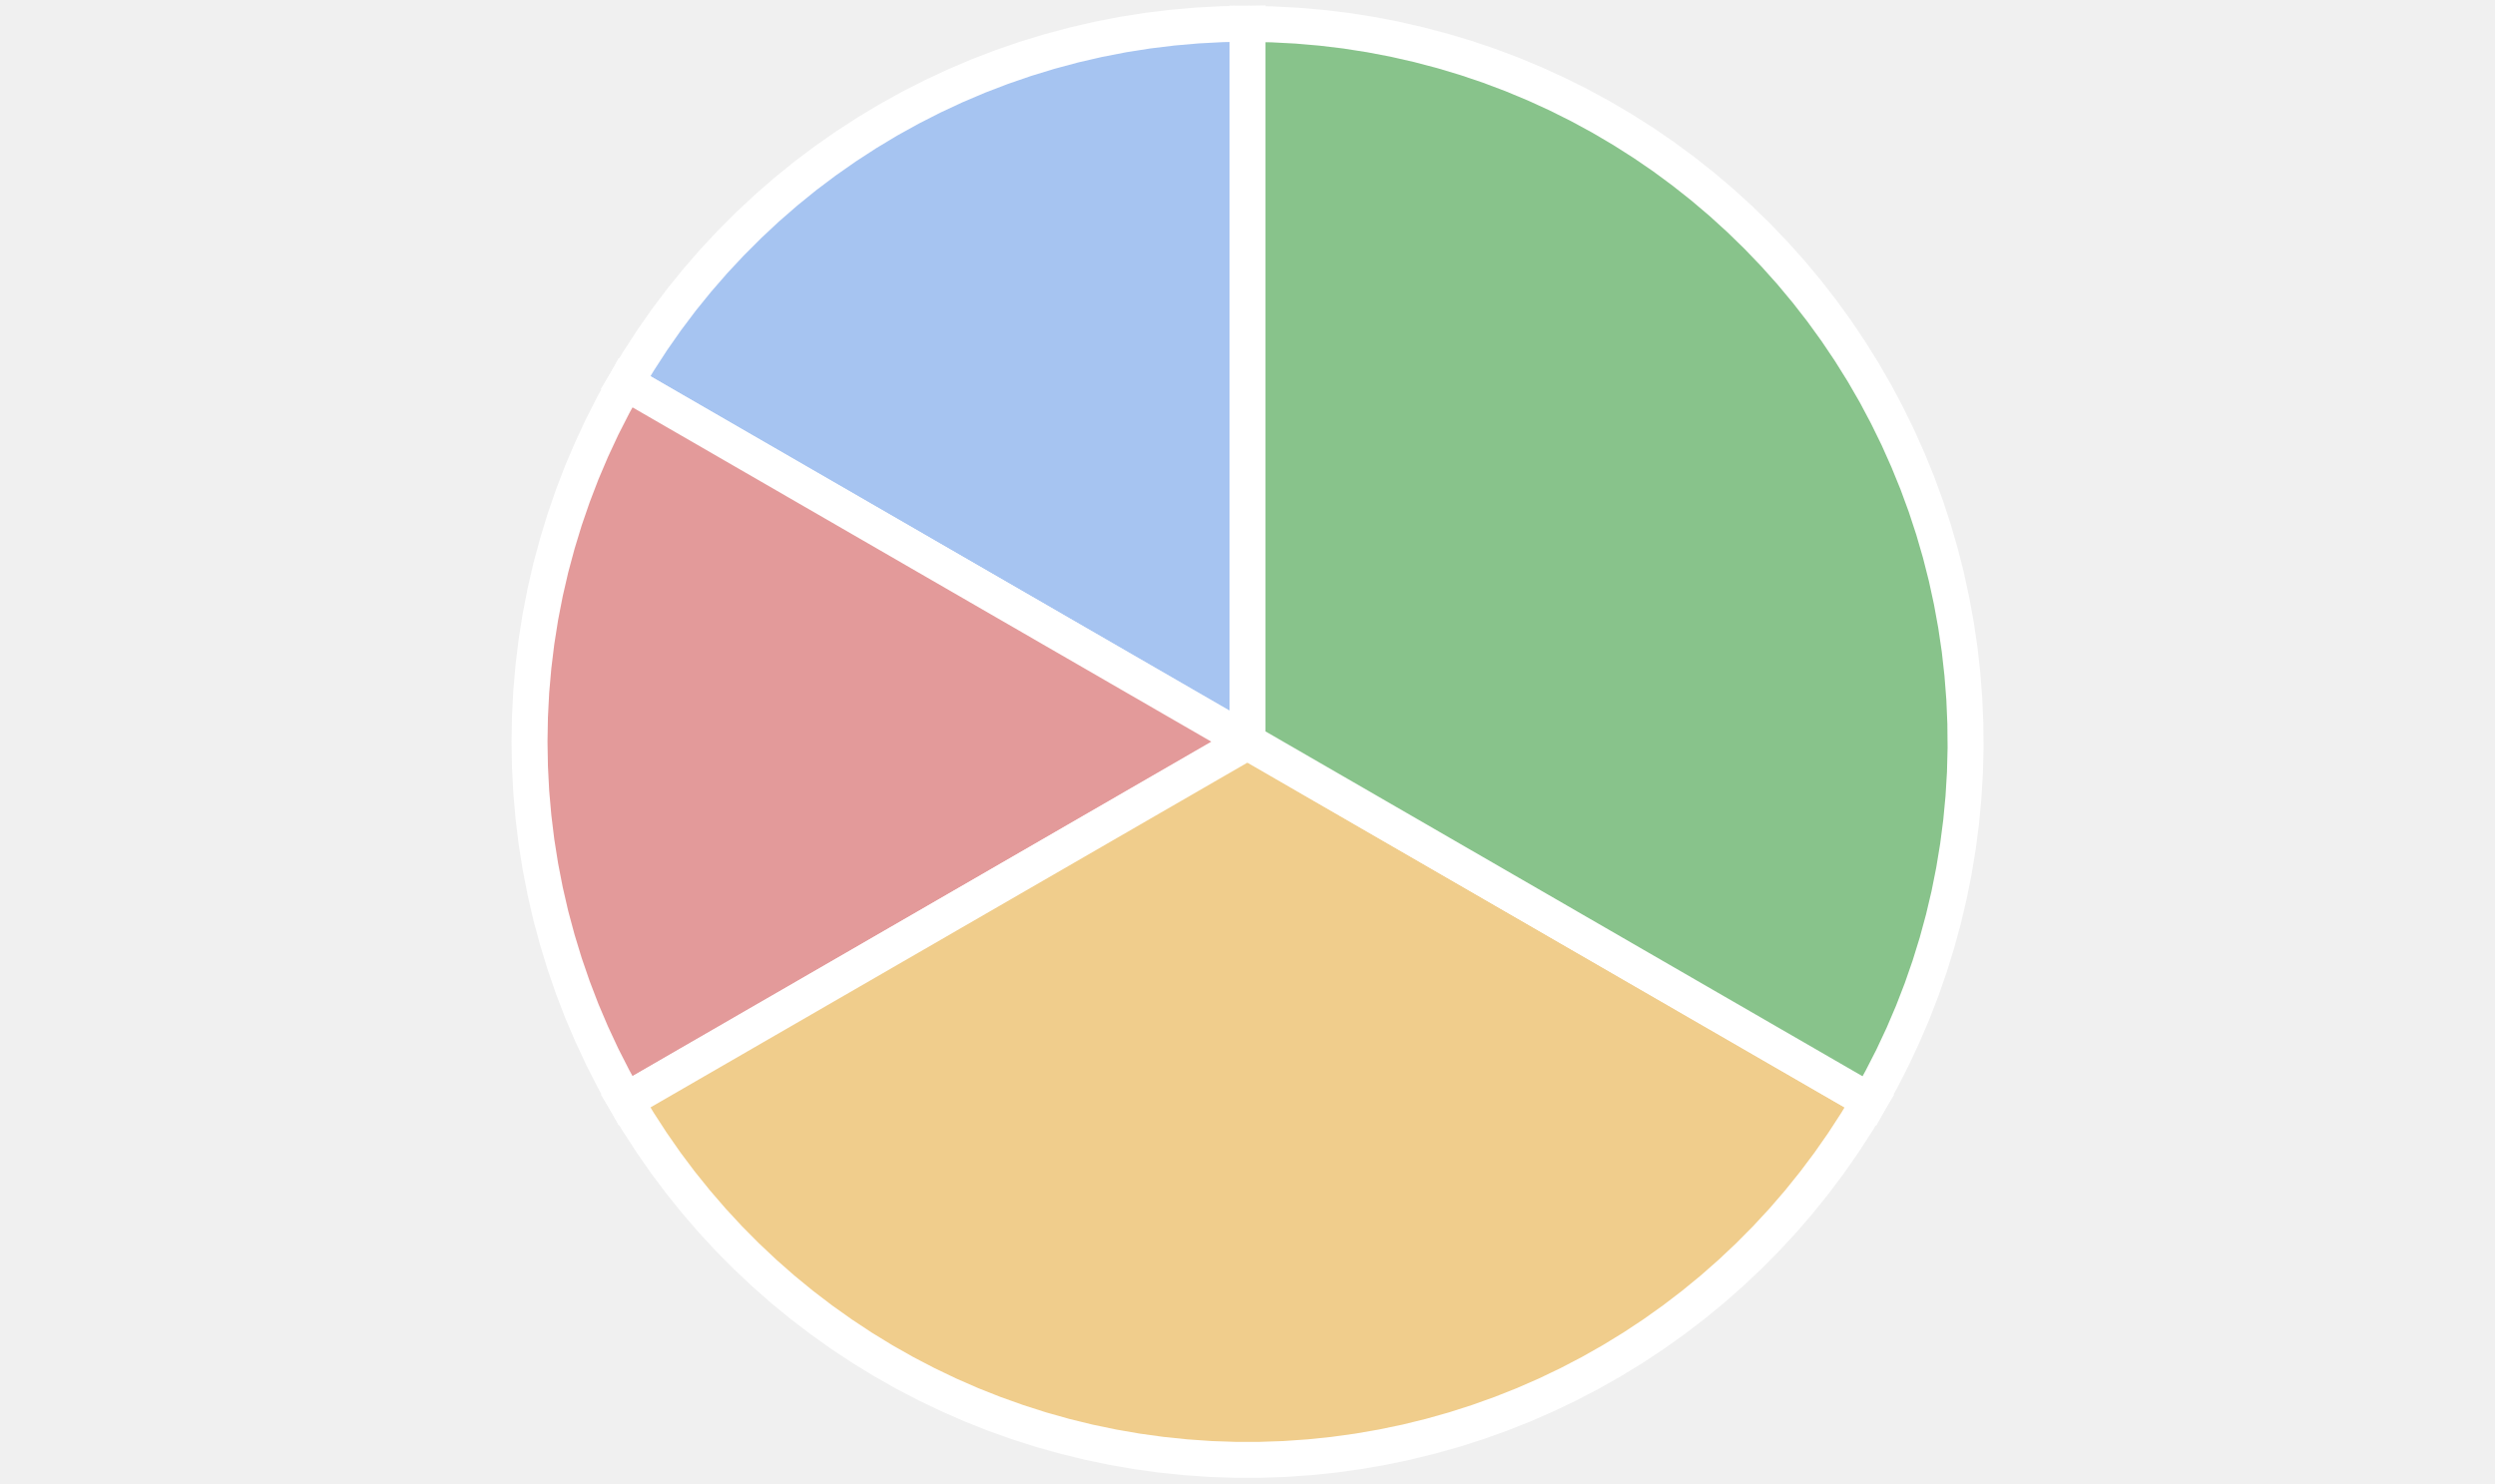
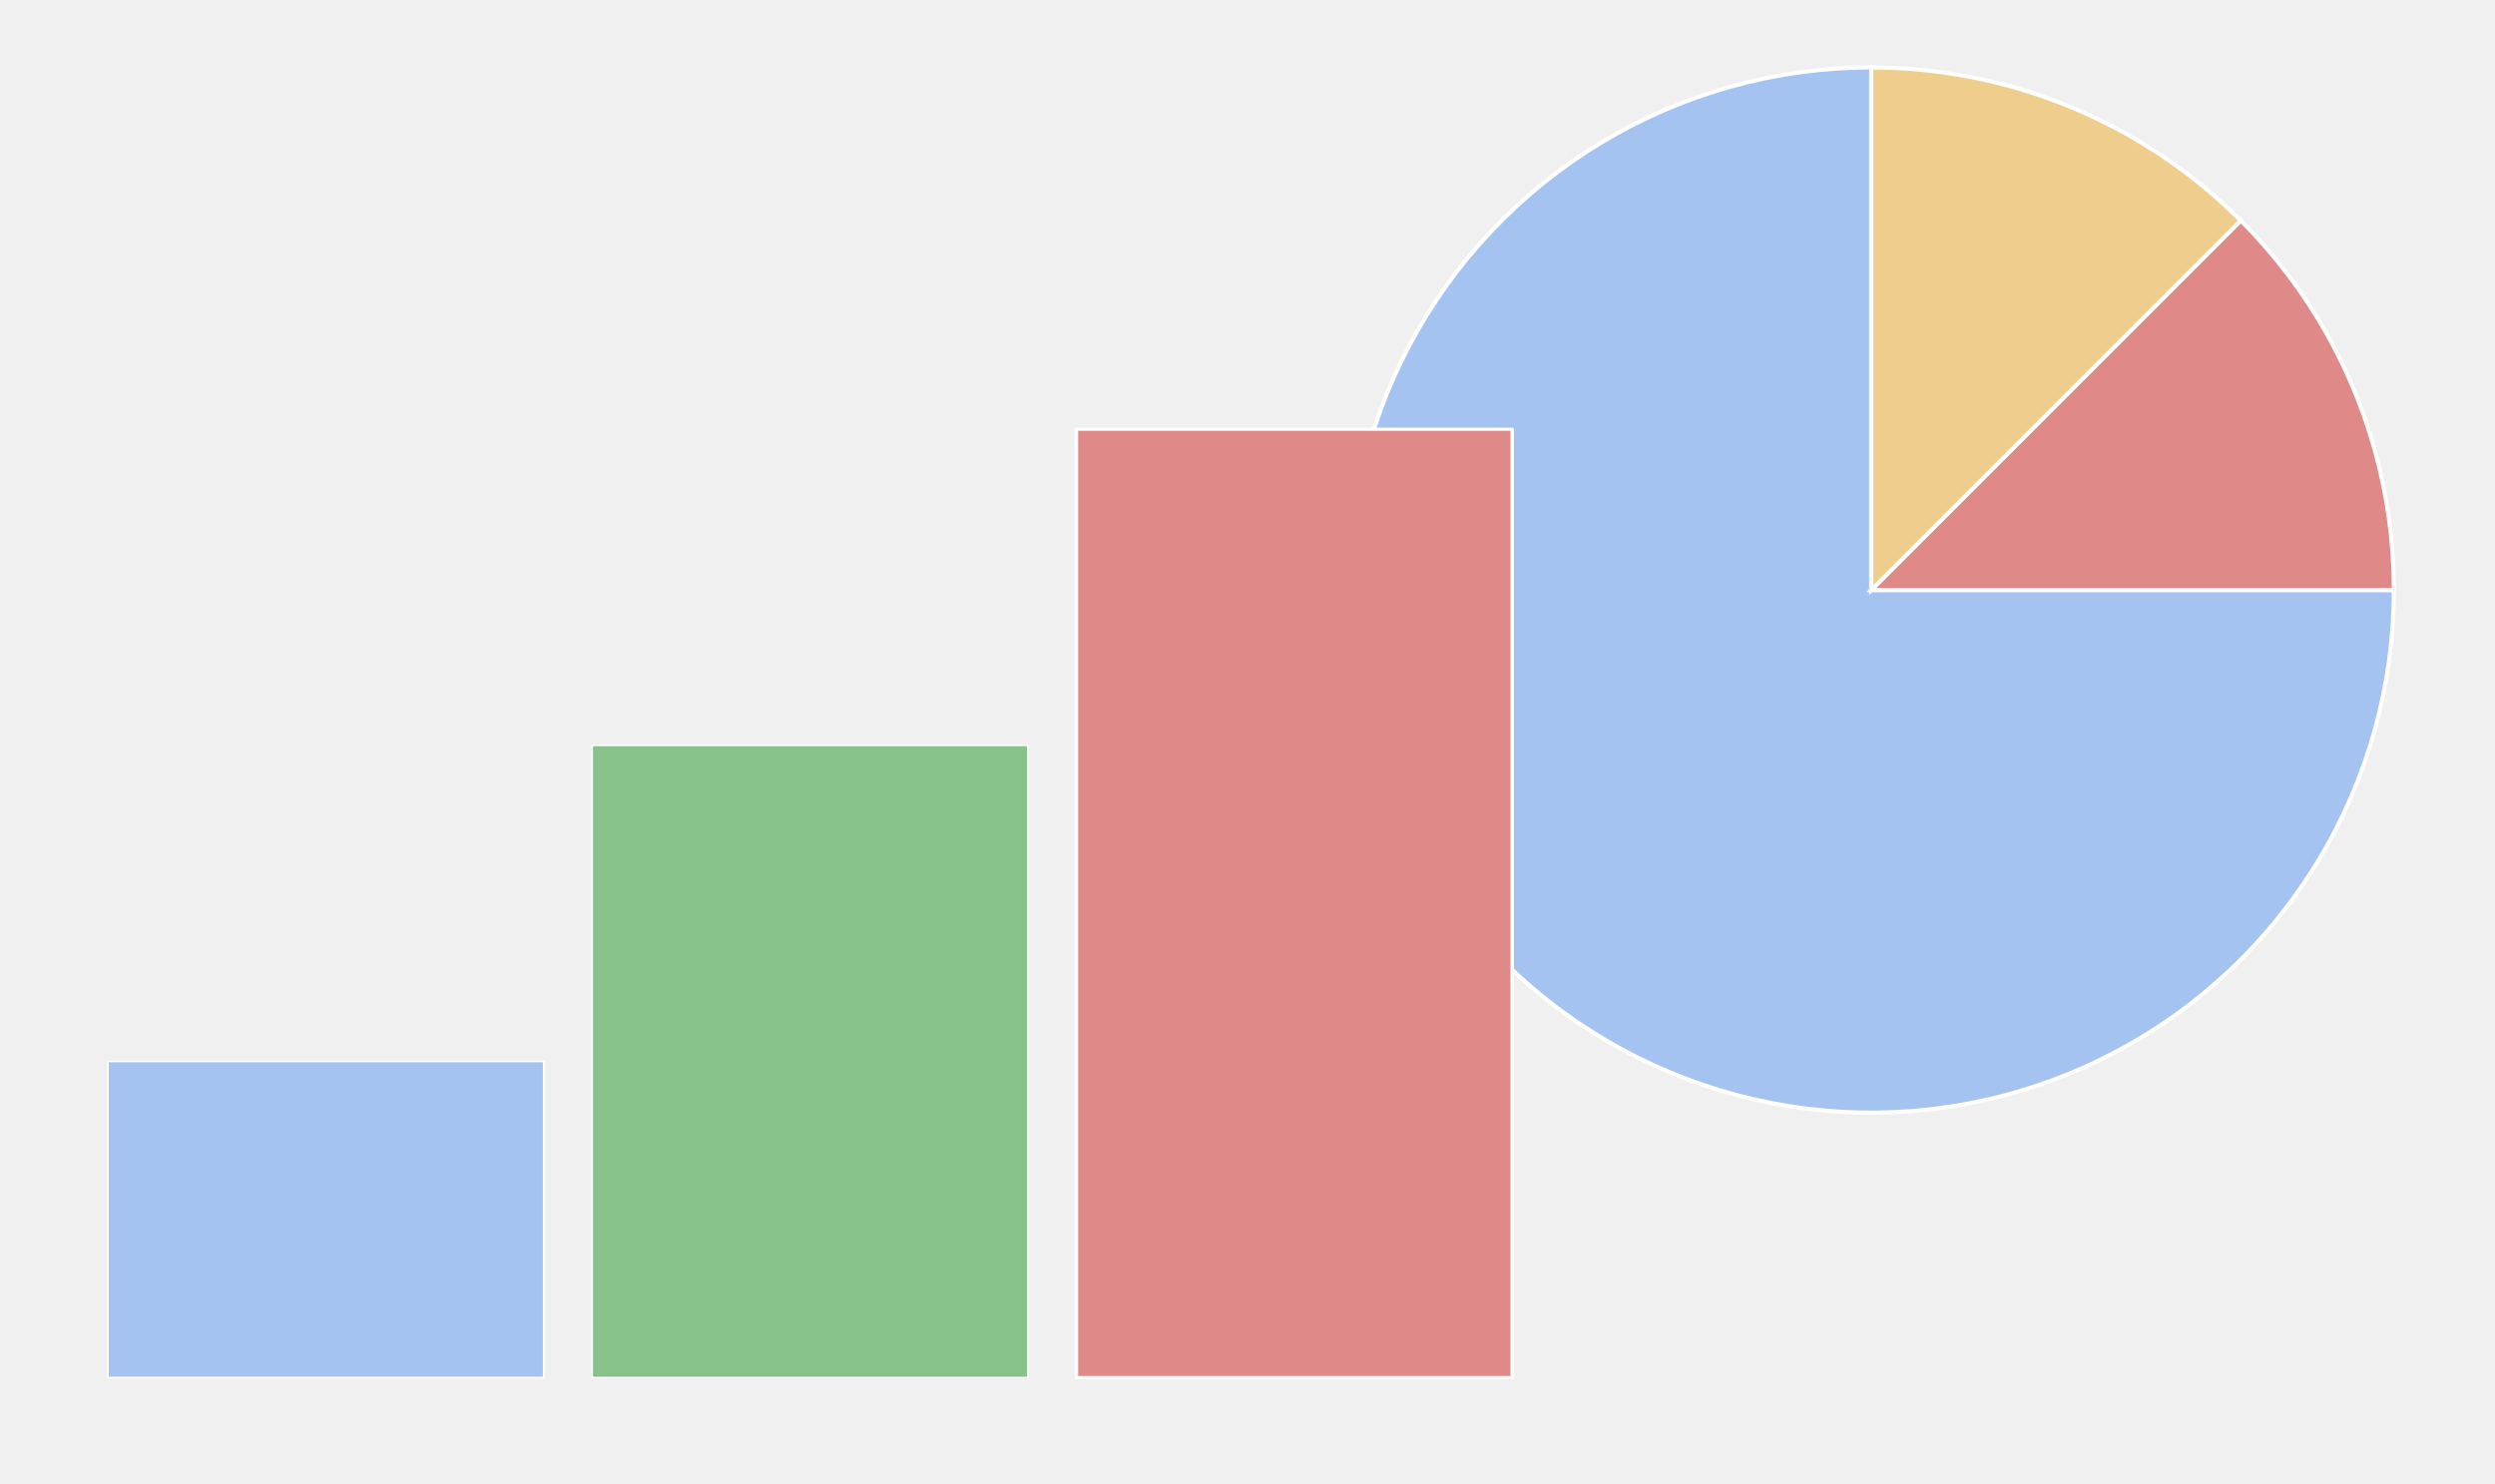
- <svg xmlns="http://www.w3.org/2000/svg" width="74" height="44">
-   <defs>
-     <g id="svg_1">
-       <g id="glyph-0-0">
-         <path d="m0.484,0l0,-10.766l8.547,0l0,10.766l-8.547,0zm7.188,-1.344l0,-8.062l-5.844,0l0,8.062l5.844,0zm0,0" id="svg_2" />
+ <svg xmlns="http://www.w3.org/2000/svg" width="100%" height="100%" viewBox="0 0 74 44" version="1.1" xml:space="preserve" style="fill-rule:evenodd;clip-rule:evenodd;stroke-miterlimit:10;">
+   <g transform="matrix(0.102927,0,0,0.0918,1.880013,5.668574)">
+     <g transform="matrix(1.10355,0,0,1.237296,209.843,-100.6626)">
+       <path d="M281.91,185.527L281.91,49.059L277.281,49.141L272.664,49.375L268.055,49.766L263.461,50.312L258.887,51.016L254.34,51.875L249.828,52.887L245.348,54.047L240.914,55.363L236.523,56.828L232.188,58.441L227.91,60.199L223.691,62.102L219.543,64.145L215.465,66.328L211.461,68.648L207.539,71.105L203.707,73.691L199.961,76.406L196.309,79.246L192.754,82.207L189.305,85.289L185.961,88.488L182.727,91.793L179.605,95.211L176.602,98.73L173.723,102.348L170.965,106.062L168.336,109.871L165.836,113.762L163.469,117.738L161.238,121.793L159.148,125.918L157.199,130.113L155.391,134.375L153.73,138.691L152.219,143.062L150.852,147.484L149.637,151.945L148.578,156.449L147.668,160.984L146.914,165.551L146.312,170.137L145.871,174.742L145.582,179.359L145.453,183.984L145.477,188.609L145.66,193.234L146,197.848L146.496,202.445L147.148,207.027L147.953,211.582L148.914,216.105L150.027,220.598L151.293,225.047L152.707,229.453L154.27,233.805L155.98,238.105L157.832,242.344L159.832,246.516L161.969,250.621L164.242,254.648L166.652,258.598L169.195,262.461L171.871,266.238L174.668,269.922L177.59,273.508L180.633,276.992L183.789,280.371L187.062,283.645L190.441,286.801L193.93,289.844L197.516,292.766L201.199,295.566L204.973,298.238L208.84,300.781L212.789,303.191L216.816,305.469L220.918,307.605L225.09,309.602L229.328,311.457L233.629,313.164L237.98,314.73L242.387,316.145L246.836,317.41L251.328,318.52L255.852,319.48L260.41,320.289L264.988,320.938L269.59,321.434L274.203,321.773L278.824,321.957L283.449,321.984L288.074,321.852L292.691,321.566L297.297,321.121L301.883,320.523L306.449,319.766L310.984,318.859L315.488,317.797L319.953,316.582L324.371,315.219L328.742,313.703L333.062,312.043L337.32,310.234L341.516,308.285L345.641,306.195L349.695,303.965L353.672,301.598L357.566,299.102L361.371,296.469L365.086,293.715L368.703,290.832L372.223,287.828L375.641,284.711L378.949,281.477L382.145,278.133L385.227,274.68L388.188,271.125L391.027,267.477L393.742,263.73L396.332,259.895L398.785,255.973L401.105,251.969L403.289,247.891L405.332,243.742L407.234,239.523L408.996,235.246L410.605,230.91L412.07,226.52L413.387,222.086L414.551,217.609L415.562,213.094L416.418,208.547L417.121,203.977L417.668,199.383L418.062,194.773L418.297,190.152L418.375,185.527L281.91,185.527Z" style="fill:rgb(165,195,241);fill-rule:nonzero;stroke:white;stroke-width:1.07px;" />
+     </g>
+     <g transform="matrix(1.10355,0,0,1.237296,209.843,-100.6626)">
+       <path d="M281.91,185.527L418.375,185.527L418.293,180.867L418.055,176.215L417.66,171.57L417.102,166.945L416.391,162.34L415.52,157.762L414.496,153.215L413.312,148.707L411.98,144.242L410.496,139.828L408.859,135.465L407.078,131.156L405.148,126.918L403.074,122.742L400.859,118.645L398.508,114.621L396.02,110.68L393.398,106.828L390.645,103.07L387.766,99.402L384.766,95.84L381.645,92.383L378.406,89.031L375.078,92.359L371.75,95.684L361.766,105.668L358.441,108.996L355.113,112.324L351.785,115.648L341.801,125.633L338.477,128.961L335.148,132.285L321.836,145.598L318.512,148.926L315.184,152.25L305.199,162.234L301.875,165.562L298.547,168.891L295.219,172.215L285.234,182.199L281.91,185.527Z" style="fill:rgb(224,137,137);fill-rule:nonzero;stroke:white;stroke-width:1.07px;" />
+     </g>
+     <g transform="matrix(1.10355,0,0,1.237296,209.843,-100.6626)">
+       <path d="M281.91,185.527L285.234,182.199L295.219,172.215L298.547,168.891L301.875,165.562L305.199,162.234L315.184,152.25L318.512,148.926L321.836,145.598L335.148,132.285L338.477,128.961L341.801,125.633L351.785,115.648L355.113,112.324L358.441,108.996L361.766,105.668L371.75,95.684L375.078,92.359L378.406,89.031L375.055,85.793L371.594,82.672L368.031,79.668L364.367,76.789L360.605,74.039L356.754,71.414L352.812,68.926L348.793,66.574L344.691,64.359L340.52,62.289L336.277,60.359L331.973,58.574L327.609,56.941L323.191,55.453L318.727,54.121L314.219,52.941L309.672,51.914L305.094,51.043L300.492,50.332L295.863,49.777L291.223,49.379L286.566,49.141L281.91,49.059L281.91,185.527Z" style="fill:rgb(239,205,140);fill-rule:nonzero;stroke:white;stroke-width:1.07px;" />
+     </g>
+   </g>
+   <g transform="matrix(0.107338,0,0,0.095734,2.02507,2.809752)">
+     <g>
+       <g id="svg_16" transform="matrix(1,0,0,1,-66,74)">
+         <rect x="76.945" y="225.504" width="120.426" height="97.934" style="fill:rgb(165,195,241);fill-rule:nonzero;stroke:white;stroke-width:0.49px;stroke-linejoin:round;stroke-miterlimit:2;" />
      </g>
-       <g id="glyph-0-1">
-         <path d="m6.672,-4.406l-1.641,-4.75l-1.734,4.75l3.375,0zm-2.406,-6.359l1.656,0l3.906,10.766l-1.609,0l-1.078,-3.219l-4.266,0l-1.156,3.219l-1.5,0l4.047,-10.766zm0,0" id="svg_3" />
+       <g id="svg_17" transform="matrix(1,0,0,1,-66,74)">
+         <rect x="210.75" y="127.57" width="120.426" height="195.867" style="fill:rgb(135,194,139);fill-rule:nonzero;stroke:white;stroke-width:0.49px;stroke-linejoin:round;stroke-miterlimit:2;" />
      </g>
-       <g id="glyph-1-0">
-         <path d="m0.453,0l0,-10.047l7.969,0l0,10.047l-7.969,0zm6.719,-1.266l0,-7.516l-5.469,0l0,7.516l5.469,0zm0,0" id="svg_4" />
-       </g>
-       <g id="glyph-1-1">
-         <path d="m1.344,-6.938l0,-0.938c0.883,-0.082 1.5,-0.223 1.844,-0.422c0.352,-0.207 0.617,-0.691 0.797,-1.453l0.969,0l0,9.75l-1.312,0l0,-6.938l-2.297,0zm0,0" id="svg_5" />
-       </g>
-       <g id="glyph-1-2">
-         <path d="m0.438,0c0.039,-0.844 0.211,-1.578 0.516,-2.203c0.312,-0.625 0.906,-1.191 1.781,-1.703l1.312,-0.75c0.582,-0.344 0.992,-0.633 1.234,-0.875c0.375,-0.383 0.562,-0.82 0.562,-1.312c0,-0.562 -0.172,-1.008 -0.516,-1.344c-0.344,-0.344 -0.797,-0.516 -1.359,-0.516c-0.844,0 -1.43,0.324 -1.75,0.969c-0.18,0.344 -0.277,0.82 -0.297,1.422l-1.25,0c0.02,-0.852 0.18,-1.551 0.484,-2.094c0.531,-0.945 1.469,-1.422 2.812,-1.422c1.125,0 1.941,0.309 2.453,0.922c0.52,0.605 0.781,1.277 0.781,2.016c0,0.781 -0.277,1.453 -0.828,2.016c-0.312,0.324 -0.887,0.715 -1.719,1.172l-0.938,0.516c-0.438,0.25 -0.789,0.484 -1.047,0.703c-0.461,0.398 -0.746,0.84 -0.859,1.328l5.344,0l0,1.156l-6.719,0zm0,0" id="svg_6" />
-       </g>
-       <g id="glyph-1-3">
-         <path d="m3.641,0.266c-1.156,0 -2,-0.316 -2.531,-0.953c-0.523,-0.633 -0.781,-1.41 -0.781,-2.328l1.297,0c0.051,0.637 0.164,1.102 0.344,1.391c0.32,0.512 0.898,0.766 1.734,0.766c0.645,0 1.164,-0.172 1.562,-0.516c0.395,-0.344 0.594,-0.789 0.594,-1.344c0,-0.664 -0.211,-1.133 -0.625,-1.406c-0.418,-0.27 -0.992,-0.406 -1.719,-0.406c-0.086,0 -0.168,0 -0.25,0c-0.086,0 -0.168,0.008 -0.25,0.016l0,-1.094c0.125,0.023 0.227,0.031 0.312,0.031c0.082,0 0.176,0 0.281,0c0.457,0 0.836,-0.07 1.141,-0.219c0.52,-0.25 0.781,-0.703 0.781,-1.359c0,-0.488 -0.18,-0.863 -0.531,-1.125c-0.344,-0.27 -0.746,-0.406 -1.203,-0.406c-0.824,0 -1.391,0.277 -1.703,0.828c-0.18,0.305 -0.277,0.73 -0.297,1.281l-1.219,0c0,-0.727 0.145,-1.348 0.438,-1.859c0.5,-0.906 1.383,-1.359 2.656,-1.359c0.988,0 1.754,0.227 2.297,0.672c0.551,0.438 0.828,1.078 0.828,1.922c0,0.605 -0.164,1.09 -0.484,1.453c-0.199,0.242 -0.461,0.422 -0.781,0.547c0.52,0.148 0.922,0.422 1.203,0.828c0.289,0.398 0.438,0.887 0.438,1.469c0,0.938 -0.309,1.703 -0.922,2.297c-0.617,0.586 -1.484,0.875 -2.609,0.875zm0,0" id="svg_7" />
-       </g>
-       <g id="glyph-1-4">
-         <path d="m4.625,-3.469l0,-4.438l-3.141,4.438l3.141,0zm0.031,3.469l0,-2.391l-4.297,0l0,-1.203l4.484,-6.219l1.031,0l0,6.344l1.453,0l0,1.078l-1.453,0l0,2.391l-1.219,0zm0,0" id="svg_8" />
+       <g id="svg_18" transform="matrix(1,0,0,1,-66,74)">
+         <rect x="344.559" y="29.633" width="120.426" height="293.805" style="fill:rgb(224,137,137);fill-rule:nonzero;stroke:white;stroke-width:0.98px;stroke-linejoin:round;stroke-miterlimit:2;" />
      </g>
    </g>
-   </defs>
-   <g>
-     <path fill-rule="nonzero" fill="rgb(65.098%, 76.863%, 94.51%)" stroke-width="1.067" stroke-miterlimit="10" d="m37.001,22.002l0,-21.299l-0.744,0.013l-0.742,0.039l-0.741,0.065l-0.738,0.09l-0.735,0.116l-0.73,0.142l-0.724,0.167l-0.718,0.193l-0.711,0.217l-0.703,0.242l-0.694,0.266l-0.685,0.291l-0.674,0.314l-0.663,0.338l-0.65,0.36l-0.637,0.383l-0.624,0.405l-0.609,0.426l-0.594,0.447l-0.577,0.468l-0.561,0.488l-0.543,0.507l-0.526,0.526l-0.507,0.543l-0.488,0.561l-0.468,0.577l-0.447,0.594l-0.426,0.609l-0.405,0.624l-0.383,0.637l0.636,0.367l0.636,0.368l0.636,0.367l0.636,0.367l0.636,0.368l0.636,0.367l0.636,0.367l0.636,0.368l1.272,0.734l0.636,0.368l1.272,0.734l0.636,0.368l1.272,0.734l0.636,0.368l0.636,0.367l0.636,0.367l0.636,0.368l0.636,0.367l0.636,0.367l0.636,0.368l0.636,0.367l0.636,0.367l0.636,0.368l1.272,0.734l0.636,0.368l-0,0zm0,0" id="svg_10" stroke="rgb(100%, 100%, 100%)" />
-     <path fill-rule="nonzero" fill="#e39a9a" stroke-width="1.067" stroke-miterlimit="10" d="m37.001,22.002l-0.636,-0.368l-1.272,-0.734l-0.636,-0.368l-0.636,-0.367l-0.636,-0.367l-0.636,-0.368l-0.636,-0.367l-0.636,-0.367l-0.636,-0.368l-0.636,-0.367l-0.636,-0.367l-0.636,-0.368l-1.272,-0.734l-0.636,-0.368l-1.272,-0.734l-0.636,-0.368l-1.272,-0.734l-0.636,-0.368l-0.636,-0.367l-0.636,-0.367l-0.636,-0.368l-0.636,-0.367l-0.636,-0.367l-0.636,-0.368l-0.636,-0.367l-0.36,0.65l-0.338,0.662l-0.314,0.674l-0.291,0.685l-0.266,0.694l-0.242,0.703l-0.217,0.711l-0.193,0.718l-0.167,0.724l-0.142,0.73l-0.116,0.735l-0.09,0.738l-0.065,0.741l-0.038,0.742l-0.013,0.744l0.013,0.743l0.038,0.743l0.065,0.74l0.09,0.738l0.116,0.734l0.142,0.73l0.167,0.724l0.193,0.718l0.217,0.711l0.242,0.703l0.266,0.694l0.291,0.684l0.314,0.674l0.338,0.663l0.36,0.65l1.272,-0.734l0.636,-0.368l1.272,-0.734l0.636,-0.368l0.636,-0.367l0.636,-0.367l0.636,-0.368l0.636,-0.367l0.636,-0.367l0.636,-0.368l0.636,-0.367l0.636,-0.367l0.636,-0.368l1.272,-0.734l0.636,-0.368l1.272,-0.734l0.636,-0.368l0.636,-0.367l0.636,-0.367l0.636,-0.368l0.636,-0.367l0.636,-0.367l0.636,-0.368l0.636,-0.367l0.636,-0.367l-0,-0zm0,0" id="svg_11" stroke="rgb(100%, 100%, 100%)" />
-     <path fill-rule="nonzero" fill="rgb(94.118%, 80.392%, 54.902%)" stroke-width="1.067" stroke-miterlimit="10" d="m37.001,22.002l-0.636,0.367l-0.636,0.367l-0.636,0.368l-0.636,0.367l-0.636,0.367l-0.636,0.368l-0.636,0.367l-0.636,0.367l-0.636,0.368l-1.272,0.734l-0.636,0.368l-1.272,0.734l-0.636,0.368l-0.636,0.367l-0.636,0.367l-0.636,0.368l-0.636,0.367l-0.636,0.367l-0.636,0.368l-0.636,0.367l-0.636,0.367l-0.636,0.368l-1.272,0.734l-0.636,0.368l-1.272,0.734l0.376,0.627l0.398,0.613l0.418,0.6l0.439,0.585l0.459,0.569l0.478,0.554l0.496,0.536l0.515,0.519l0.532,0.501l0.549,0.483l0.565,0.463l0.582,0.444l0.596,0.424l0.61,0.403l0.624,0.382l0.636,0.36l0.648,0.338l0.66,0.316l0.67,0.293l0.68,0.269l0.689,0.246l0.696,0.223l0.704,0.198l0.71,0.174l0.716,0.149l0.72,0.125l0.725,0.1l0.727,0.075l0.729,0.051l0.731,0.025l0.731,0l0.731,-0.025l0.73,-0.051l0.727,-0.075l0.724,-0.1l0.721,-0.125l0.716,-0.149l0.71,-0.174l0.704,-0.198l0.697,-0.223l0.688,-0.246l0.68,-0.269l0.67,-0.293l0.66,-0.316l0.648,-0.338l0.636,-0.36l0.624,-0.382l0.61,-0.403l0.596,-0.424l0.581,-0.444l0.565,-0.463l0.549,-0.483l0.532,-0.501l0.515,-0.519l0.497,-0.536l0.478,-0.554l0.458,-0.569l0.439,-0.585l0.419,-0.6l0.398,-0.613l0.376,-0.627l-1.272,-0.734l-0.636,-0.368l-0.636,-0.367l-0.636,-0.367l-0.636,-0.368l-0.636,-0.367l-0.636,-0.367l-0.636,-0.368l-0.636,-0.367l-0.636,-0.367l-0.636,-0.368l-1.272,-0.734l-0.636,-0.368l-1.272,-0.734l-0.636,-0.368l-0.636,-0.367l-0.636,-0.367l-0.636,-0.368l-0.636,-0.367l-0.636,-0.367l-0.636,-0.368l-0.636,-0.367l-0.636,-0.367l-0.636,-0.368l-1.272,-0.734l0,0zm0,0" id="svg_12" stroke="rgb(100%, 100%, 100%)" />
-     <path fill-rule="nonzero" fill="rgb(53.333%, 76.471%, 54.51%)" stroke-width="1.067" stroke-miterlimit="10" d="m37.001,22.002l1.272,0.734l0.636,0.368l0.636,0.367l0.636,0.367l0.636,0.368l0.636,0.367l0.636,0.367l0.636,0.368l0.636,0.367l0.636,0.367l0.636,0.368l1.272,0.734l0.636,0.368l1.272,0.734l0.636,0.368l0.636,0.367l0.636,0.367l0.636,0.368l0.636,0.367l0.636,0.367l0.636,0.368l0.636,0.367l0.636,0.367l0.636,0.368l1.272,0.734l0.355,-0.64l0.333,-0.651l0.31,-0.662l0.287,-0.672l0.264,-0.682l0.24,-0.691l0.216,-0.698l0.192,-0.706l0.168,-0.711l0.143,-0.717l0.119,-0.722l0.094,-0.725l0.069,-0.728l0.044,-0.73l0.019,-0.731l-0.007,-0.732l-0.031,-0.73l-0.057,-0.729l-0.081,-0.727l-0.107,-0.724l-0.131,-0.719l-0.155,-0.714l-0.18,-0.709l-0.204,-0.702l-0.228,-0.694l-0.252,-0.686l-0.276,-0.677l-0.298,-0.668l-0.322,-0.657l-0.343,-0.646l-0.366,-0.633l-0.387,-0.62l-0.408,-0.607l-0.429,-0.593l-0.449,-0.577l-0.468,-0.561l-0.488,-0.545l-0.506,-0.528l-0.524,-0.51l-0.541,-0.492l-0.557,-0.473l-0.574,-0.454l-0.588,-0.434l-0.604,-0.413l-0.617,-0.392l-0.63,-0.371l-0.643,-0.349l-0.654,-0.327l-0.665,-0.304l-0.675,-0.281l-0.684,-0.258l-0.693,-0.234l-0.7,-0.21l-0.707,-0.186l-0.713,-0.162l-0.718,-0.137l-0.723,-0.113l-0.725,-0.087l-0.729,-0.063l-0.73,-0.038l-0.731,-0.013l0,21.299l0,-0zm0,0" id="svg_13" stroke="rgb(100%, 100%, 100%)" />
  </g>
</svg>
